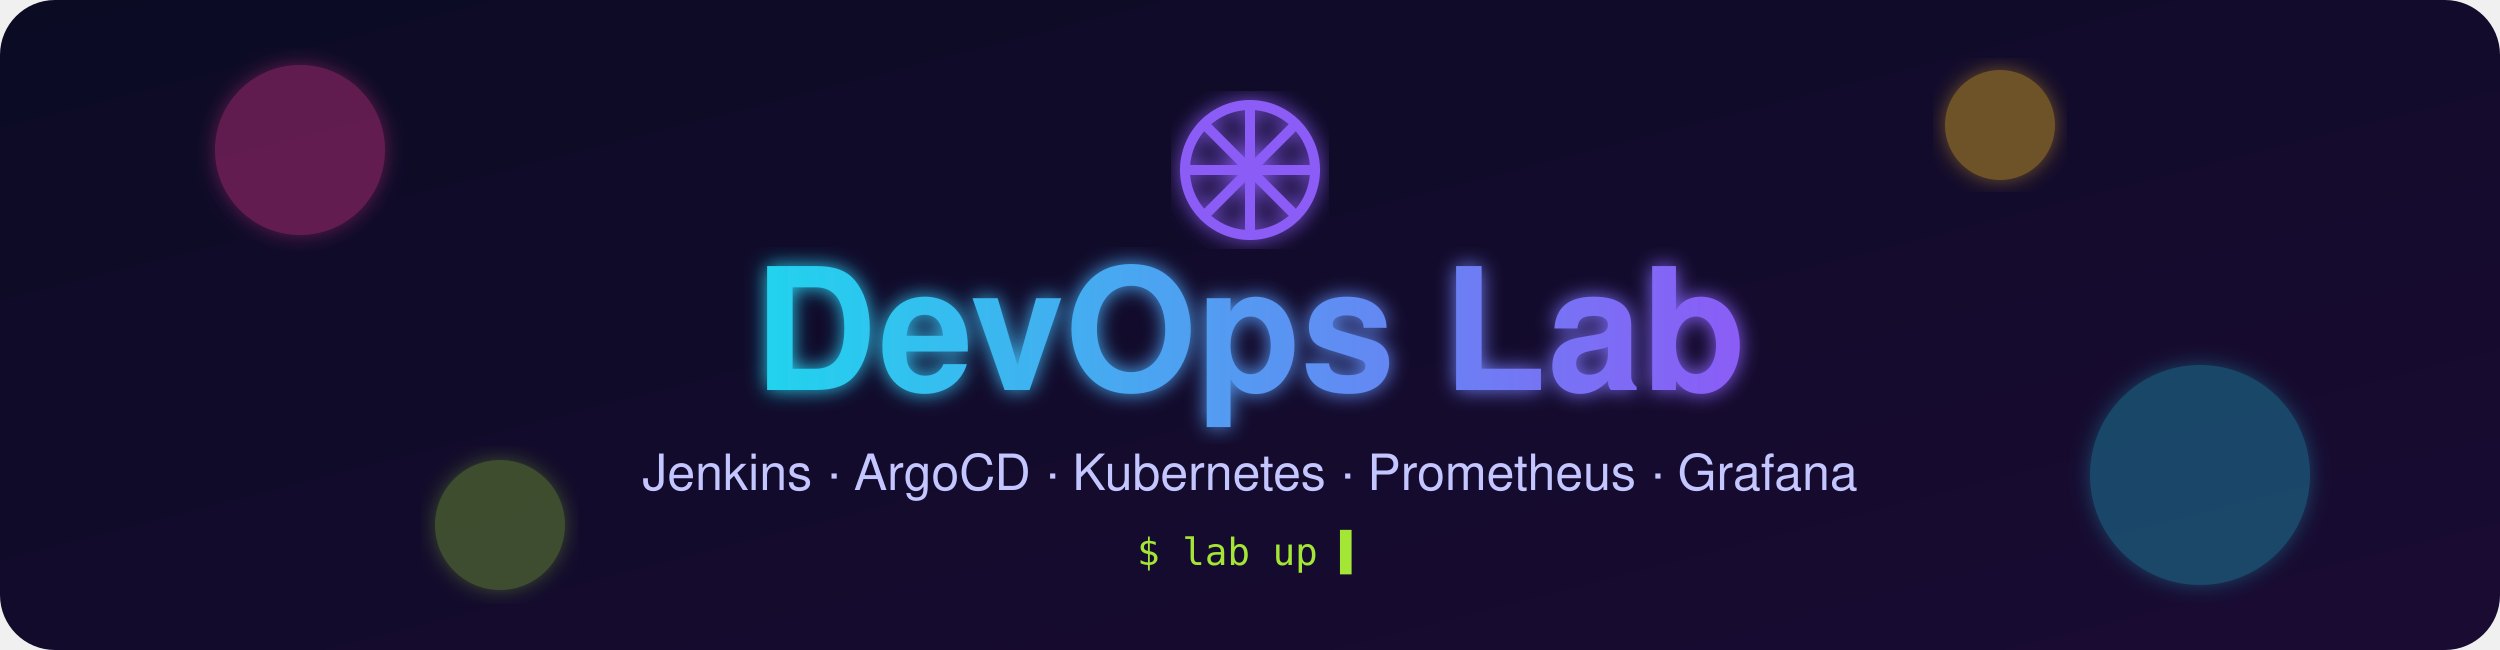
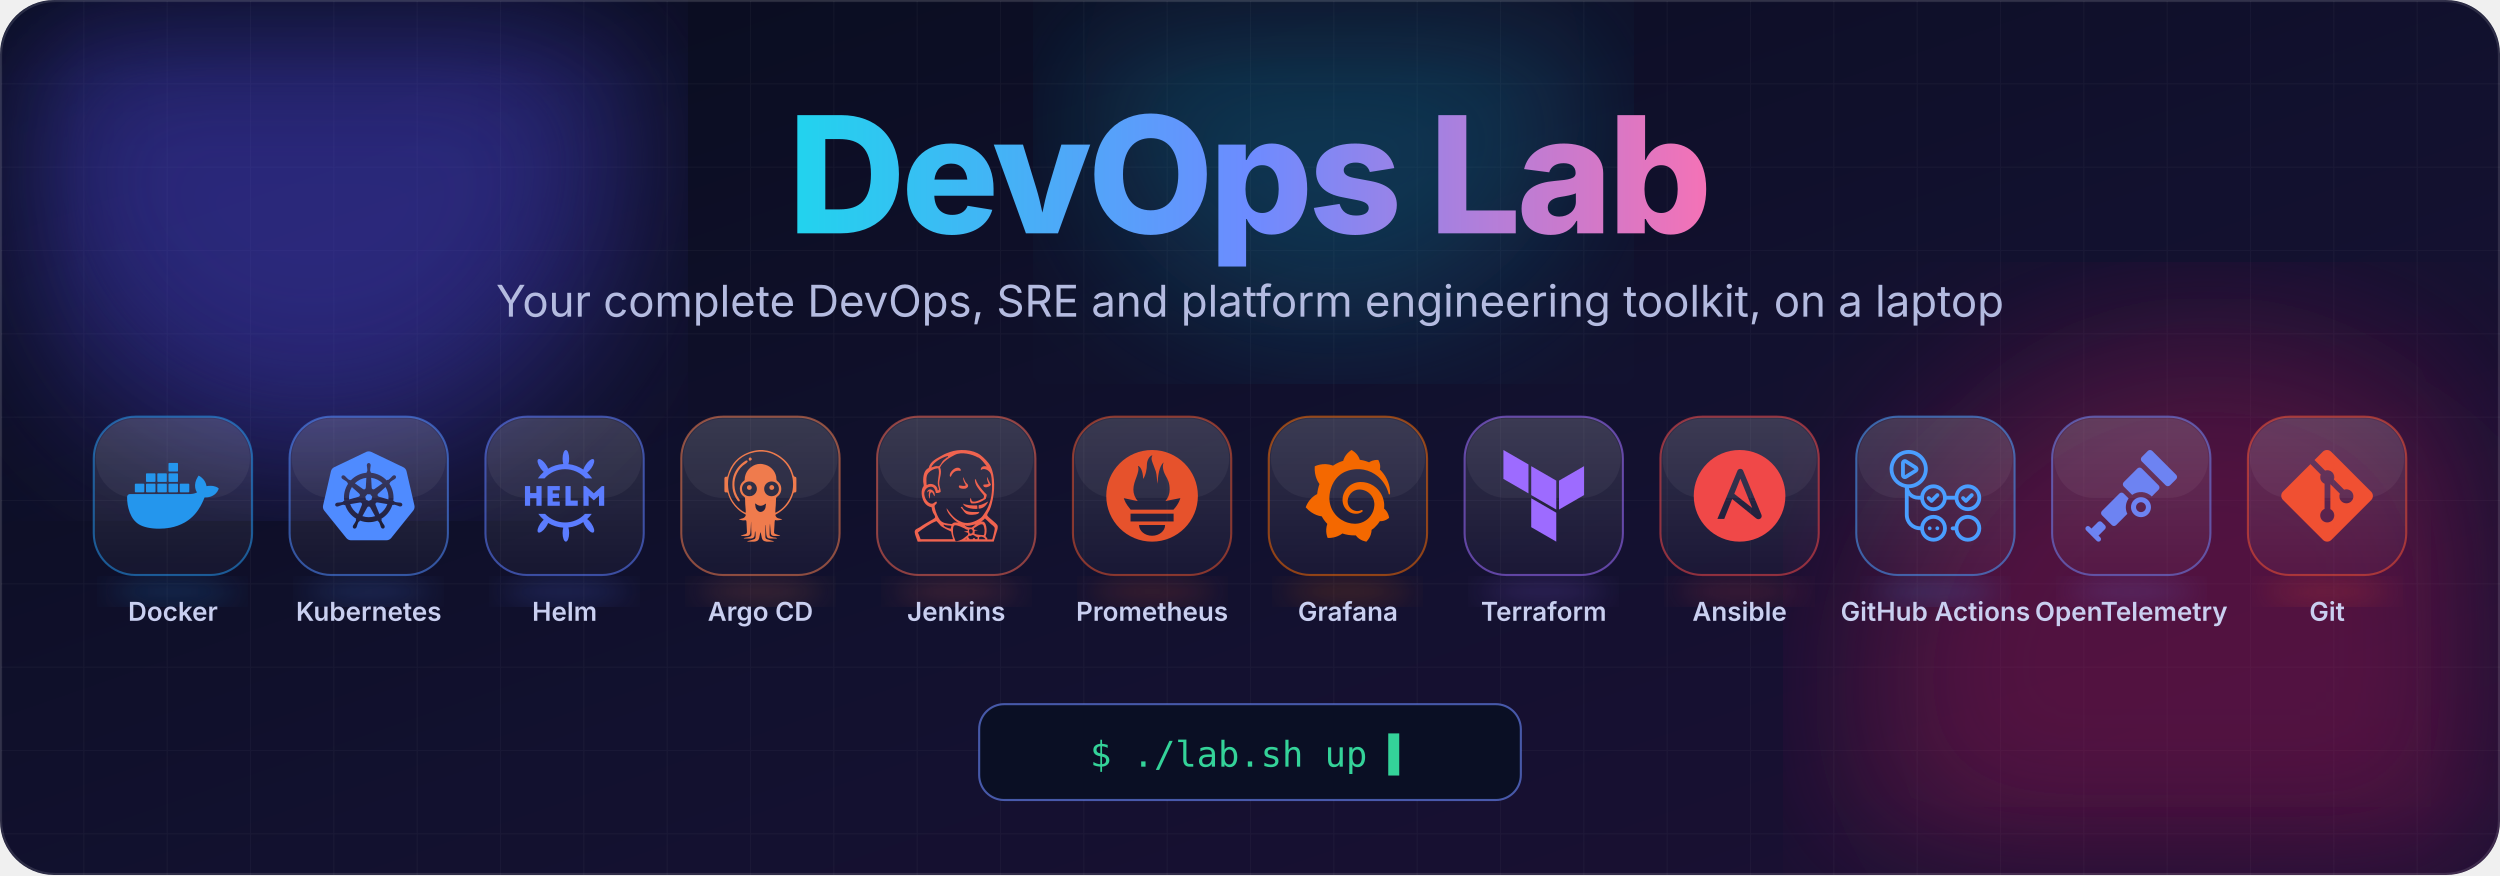
- <svg xmlns="http://www.w3.org/2000/svg" width="1000" height="260" viewBox="0 0 1000 260" role="img" aria-label="DevOps Lab">
+ <svg xmlns="http://www.w3.org/2000/svg" width="1200" height="420" viewBox="0 0 1200 420" role="img" aria-label="DevOps Lab: Docker, Kubernetes, Helm, Argo CD, Jenkins, Prometheus, Grafana, Terraform, Ansible, GitHub Actions, OpenTelemetry, Git">
  <defs>
    <linearGradient id="bg" x1="0" y1="0" x2="1" y2="1">
-       <stop offset="0" stop-color="#0b0b24" />
-       <stop offset="1" stop-color="#1a0b33" />
+       <stop offset="0" stop-color="#080c1d" />
+       <stop offset=".55" stop-color="#12112f" />
+       <stop offset="1" stop-color="#1c0f33" />
    </linearGradient>
-     <linearGradient id="txt" x1="0" y1="0" x2="1" y2="0">
+     <linearGradient id="ttl" x1="0" y1="0" x2="1" y2="0">
      <stop offset="0" stop-color="#22d3ee">
-         <animate attributeName="stop-color" values="#22d3ee;#ff3d9a;#fbbf24;#22d3ee" dur="8s" repeatCount="indefinite" />
+         <animate attributeName="stop-color" values="#22d3ee;#8b5cf6;#f472b6;#22d3ee" dur="9s" repeatCount="indefinite" />
      </stop>
-       <stop offset="1" stop-color="#8b5cf6">
-         <animate attributeName="stop-color" values="#8b5cf6;#fbbf24;#22d3ee;#8b5cf6" dur="8s" repeatCount="indefinite" />
+       <stop offset=".5" stop-color="#6d8bff">
+         <animate attributeName="stop-color" values="#6d8bff;#f472b6;#fbbf24;#6d8bff" dur="9s" repeatCount="indefinite" />
+       </stop>
+       <stop offset="1" stop-color="#f472b6">
+         <animate attributeName="stop-color" values="#f472b6;#22d3ee;#8b5cf6;#f472b6" dur="9s" repeatCount="indefinite" />
      </stop>
    </linearGradient>
-     <filter id="glow">
-       <feGaussianBlur stdDeviation="4" result="b" />
-       <feMerge>
-         <feMergeNode in="b" />
-         <feMergeNode in="SourceGraphic" />
-       </feMerge>
+     <linearGradient id="glass" x1="0" y1="0" x2="0" y2="1">
+       <stop offset="0" stop-color="#fff" stop-opacity=".13" />
+       <stop offset="1" stop-color="#fff" stop-opacity=".03" />
+     </linearGradient>
+     <filter id="blur">
+       <feGaussianBlur stdDeviation="40" />
    </filter>
+     <filter id="soft">
+       <feGaussianBlur stdDeviation="9" />
+     </filter>
+     <pattern id="grid" width="40" height="40" patternUnits="userSpaceOnUse">
+       <path d="M40 0H0V40" fill="none" stroke="#fff" stroke-opacity=".035" />
+     </pattern>
+     <clipPath id="r">
+       <rect width="1200" height="420" rx="26" />
+     </clipPath>
  </defs>
-   <rect width="1000" height="260" rx="22" fill="url(#bg)" />
-   <circle cx="120" cy="60" r="34" fill="#ff3d9a" opacity=".35" filter="url(#glow)">
-     <animate attributeName="cy" values="60;90;60" dur="5s" repeatCount="indefinite" />
-   </circle>
-   <circle cx="880" cy="190" r="44" fill="#22d3ee" opacity=".30" filter="url(#glow)">
-     <animate attributeName="cy" values="190;150;190" dur="6s" repeatCount="indefinite" />
-   </circle>
-   <circle cx="800" cy="50" r="22" fill="#fbbf24" opacity=".40" filter="url(#glow)">
-     <animate attributeName="cx" values="800;840;800" dur="4s" repeatCount="indefinite" />
-   </circle>
-   <circle cx="200" cy="210" r="26" fill="#a3e635" opacity=".30" filter="url(#glow)">
-     <animate attributeName="cx" values="200;240;200" dur="7s" repeatCount="indefinite" />
-   </circle>
-   <g transform="translate(500 68)" filter="url(#glow)">
-     <g stroke="#8b5cf6" stroke-width="4" stroke-linecap="round" fill="none">
-       <circle r="26" />
-       <path d="M0-26V26M-26 0H26M-18-18L18 18M18-18L-18 18" />
-       <animateTransform attributeName="transform" type="rotate" from="0" to="360" dur="12s" repeatCount="indefinite" />
+   <g clip-path="url(#r)">
+     <rect width="1200" height="420" fill="url(#bg)" />
+     <rect width="1200" height="420" fill="url(#grid)" />
+     <circle cx="150" cy="70" r="150" fill="#4f46e5" opacity=".45" filter="url(#blur)">
+       <animate attributeName="cx" values="150;230;150" dur="14s" repeatCount="indefinite" />
+     </circle>
+     <circle cx="1060" cy="330" r="170" fill="#be185d" opacity=".35" filter="url(#blur)">
+       <animate attributeName="cx" values="1060;980;1060" dur="16s" repeatCount="indefinite" />
+     </circle>
+     <circle cx="640" cy="40" r="120" fill="#0891b2" opacity=".30" filter="url(#blur)">
+       <animate attributeName="cy" values="40;90;40" dur="12s" repeatCount="indefinite" />
+     </circle>
+     <text x="600.0" y="112" text-anchor="middle" font-family="Inter,Helvetica Neue,Helvetica,Arial,sans-serif" font-size="78" font-weight="800" letter-spacing="-2" fill="url(#ttl)">DevOps Lab</text>
+     <text x="600.0" y="152" text-anchor="middle" font-family="Inter,Helvetica Neue,Helvetica,Arial,sans-serif" font-size="21" fill="#b4bbe0">Your complete DevOps, SRE and platform engineering toolkit, on a laptop</text>
+     <g>
+       <animateTransform attributeName="transform" type="translate" values="0 0;0 -9;0 0" dur="5s" begin="-0.00s" repeatCount="indefinite" calcMode="spline" keySplines=".45 0 .55 1;.45 0 .55 1" keyTimes="0;.5;1" />
+       <ellipse cx="83.0" cy="284" rx="30.0" ry="6" fill="#2496ED" opacity=".35" filter="url(#soft)" />
+       <rect x="45.0" y="200" width="76" height="76" rx="20" fill="url(#glass)" stroke="#2496ED" stroke-opacity=".55" />
+       <rect x="46.0" y="201" width="74" height="38.0" rx="19" fill="#fff" opacity=".05" />
+       <g transform="translate(61.0 216.0) scale(1.833)" fill="#2496ED">
+         <path d="M13.983 11.078h2.119a.186.186 0 00.186-.185V9.006a.186.186 0 00-.186-.186h-2.119a.185.185 0 00-.185.185v1.888c0 .102.083.185.185.185m-2.954-5.43h2.118a.186.186 0 00.186-.186V3.574a.186.186 0 00-.186-.185h-2.118a.185.185 0 00-.185.185v1.888c0 .102.082.185.185.185m0 2.716h2.118a.187.187 0 00.186-.186V6.29a.186.186 0 00-.186-.185h-2.118a.185.185 0 00-.185.185v1.887c0 .102.082.185.185.186m-2.93 0h2.12a.186.186 0 00.184-.186V6.29a.185.185 0 00-.185-.185H8.1a.185.185 0 00-.185.185v1.887c0 .102.083.185.185.186m-2.964 0h2.119a.186.186 0 00.185-.186V6.29a.185.185 0 00-.185-.185H5.136a.186.186 0 00-.186.185v1.887c0 .102.084.185.186.186m5.893 2.715h2.118a.186.186 0 00.186-.185V9.006a.186.186 0 00-.186-.186h-2.118a.185.185 0 00-.185.185v1.888c0 .102.082.185.185.185m-2.93 0h2.12a.185.185 0 00.184-.185V9.006a.185.185 0 00-.184-.186h-2.12a.185.185 0 00-.184.185v1.888c0 .102.083.185.185.185m-2.964 0h2.119a.185.185 0 00.185-.185V9.006a.185.185 0 00-.184-.186h-2.12a.186.186 0 00-.186.186v1.887c0 .102.084.185.186.185m-2.92 0h2.12a.185.185 0 00.184-.185V9.006a.185.185 0 00-.184-.186h-2.12a.185.185 0 00-.184.185v1.888c0 .102.082.185.185.185M23.763 9.89c-.065-.051-.672-.51-1.954-.51-.338.001-.676.03-1.01.087-.248-1.7-1.653-2.53-1.716-2.566l-.344-.199-.226.327c-.284.438-.49.922-.612 1.43-.23.97-.09 1.882.403 2.661-.595.332-1.55.413-1.744.42H.751a.751.751 0 00-.75.748 11.376 11.376 0 00.692 4.062c.545 1.428 1.355 2.48 2.41 3.124 1.18.723 3.1 1.137 5.275 1.137.983.003 1.963-.086 2.93-.266a12.248 12.248 0 003.823-1.389c.98-.567 1.86-1.288 2.61-2.136 1.252-1.418 1.998-2.997 2.553-4.4h.221c1.372 0 2.215-.549 2.68-1.009.309-.293.55-.65.707-1.046l.098-.288Z" />
+       </g>
+       <text x="83.0" y="298" text-anchor="middle" font-family="Inter,Helvetica Neue,Helvetica,Arial,sans-serif" font-size="12.5" font-weight="600" fill="#c9cff0">Docker</text>
+     </g>
+     <g>
+       <animateTransform attributeName="transform" type="translate" values="0 0;0 -9;0 0" dur="5s" begin="-0.55s" repeatCount="indefinite" calcMode="spline" keySplines=".45 0 .55 1;.45 0 .55 1" keyTimes="0;.5;1" />
+       <ellipse cx="177.0" cy="284" rx="30.0" ry="6" fill="#4F8BFF" opacity=".35" filter="url(#soft)" />
+       <rect x="139.0" y="200" width="76" height="76" rx="20" fill="url(#glass)" stroke="#4F8BFF" stroke-opacity=".55" />
+       <rect x="140.0" y="201" width="74" height="38.0" rx="19" fill="#fff" opacity=".05" />
+       <g transform="translate(155.0 216.0) scale(1.833)" fill="#4F8BFF">
+         <path d="M10.204 14.35l.007.01-.999 2.413a5.171 5.171 0 0 1-2.075-2.597l2.578-.437.004.005a.44.44 0 0 1 .484.606zm-.833-2.129a.44.44 0 0 0 .173-.756l.002-.011L7.585 9.7a5.143 5.143 0 0 0-.73 3.255l2.514-.725.002-.009zm1.145-1.98a.44.44 0 0 0 .699-.337l.01-.005.15-2.62a5.144 5.144 0 0 0-3.01 1.442l2.147 1.523.004-.002zm.76 2.75l.723.349.722-.347.18-.78-.5-.623h-.804l-.5.623.179.779zm1.5-3.095a.44.44 0 0 0 .7.336l.008.003 2.134-1.513a5.188 5.188 0 0 0-2.992-1.442l.148 2.615.002.001zm10.876 5.97l-5.773 7.181a1.6 1.6 0 0 1-1.248.594l-9.261.003a1.6 1.6 0 0 1-1.247-.596l-5.776-7.18a1.583 1.583 0 0 1-.307-1.34L2.1 5.573c.108-.47.425-.864.863-1.073L11.305.513a1.606 1.606 0 0 1 1.385 0l8.345 3.985c.438.209.755.604.863 1.073l2.062 8.955c.108.47-.005.963-.308 1.34zm-3.289-2.057c-.042-.01-.103-.026-.145-.034-.174-.033-.315-.025-.479-.038-.35-.037-.638-.067-.895-.148-.105-.04-.18-.165-.216-.216l-.201-.059a6.45 6.45 0 0 0-.105-2.332 6.465 6.465 0 0 0-.936-2.163c.052-.047.15-.133.177-.159.008-.09.001-.183.094-.282.197-.185.444-.338.743-.522.142-.084.273-.137.415-.242.032-.024.076-.062.11-.089.24-.191.295-.52.123-.736-.172-.216-.506-.236-.745-.045-.034.027-.08.062-.111.088-.134.116-.217.23-.33.35-.246.25-.45.458-.673.609-.097.056-.239.037-.303.033l-.19.135a6.545 6.545 0 0 0-4.146-2.003l-.012-.223c-.065-.062-.143-.115-.163-.25-.022-.268.015-.557.057-.905.023-.163.061-.298.068-.475.001-.04-.001-.099-.001-.142 0-.306-.224-.555-.5-.555-.275 0-.499.249-.499.555l.001.014c0 .041-.002.092 0 .128.006.177.044.312.067.475.042.348.078.637.056.906a.545.545 0 0 1-.162.258l-.012.211a6.424 6.424 0 0 0-4.166 2.003 8.373 8.373 0 0 1-.18-.128c-.09.012-.18.04-.297-.029-.223-.15-.427-.358-.673-.608-.113-.12-.195-.234-.329-.349-.03-.026-.077-.062-.111-.088a.594.594 0 0 0-.348-.132.481.481 0 0 0-.398.176c-.172.216-.117.546.123.737l.007.005.104.083c.142.105.272.159.414.242.299.185.546.338.743.522.076.082.09.226.1.288l.16.143a6.462 6.462 0 0 0-1.02 4.506l-.208.06c-.055.072-.133.184-.215.217-.257.081-.546.11-.895.147-.164.014-.305.006-.48.039-.037.007-.09.02-.133.03l-.004.002-.007.002c-.295.071-.484.342-.423.608.061.267.349.429.645.365l.007-.001.01-.003.129-.029c.17-.046.294-.113.448-.172.33-.118.604-.217.87-.256.112-.009.23.069.288.101l.217-.037a6.5 6.5 0 0 0 2.88 3.596l-.09.218c.033.084.069.199.044.282-.097.252-.263.517-.452.813-.091.136-.185.242-.268.399-.02.037-.045.095-.064.134-.128.275-.034.591.213.71.248.12.556-.007.69-.282v-.002c.02-.039.046-.09.062-.127.07-.162.094-.301.144-.458.132-.332.205-.68.387-.897.05-.06.13-.082.215-.105l.113-.205a6.453 6.453 0 0 0 4.609.012l.106.192c.086.028.18.042.256.155.136.232.229.507.342.84.05.156.074.295.145.457.016.037.043.09.062.129.133.276.442.402.69.282.247-.118.341-.435.213-.71-.02-.039-.045-.096-.065-.134-.083-.156-.177-.261-.268-.398-.19-.296-.346-.541-.443-.793-.04-.13.007-.21.038-.294-.018-.022-.059-.144-.083-.202a6.499 6.499 0 0 0 2.88-3.622c.064.01.176.03.213.038.075-.05.144-.114.28-.104.266.039.54.138.87.256.154.06.277.128.448.173.036.01.088.019.13.028l.009.003.007.001c.297.064.584-.098.645-.365.06-.266-.128-.537-.423-.608zM16.4 9.701l-1.95 1.746v.005a.44.44 0 0 0 .173.757l.003.01 2.526.728a5.199 5.199 0 0 0-.108-1.674A5.208 5.208 0 0 0 16.4 9.7zm-4.013 5.325a.437.437 0 0 0-.404-.232.44.44 0 0 0-.372.233h-.002l-1.268 2.292a5.164 5.164 0 0 0 3.326.003l-1.27-2.296h-.01zm1.888-1.293a.44.44 0 0 0-.27.036.44.44 0 0 0-.214.572l-.003.004 1.01 2.438a5.15 5.15 0 0 0 2.081-2.615l-2.6-.44-.004.005z" />
+       </g>
+       <text x="177.0" y="298" text-anchor="middle" font-family="Inter,Helvetica Neue,Helvetica,Arial,sans-serif" font-size="12.5" font-weight="600" fill="#c9cff0">Kubernetes</text>
+     </g>
+     <g>
+       <animateTransform attributeName="transform" type="translate" values="0 0;0 -9;0 0" dur="5s" begin="-1.10s" repeatCount="indefinite" calcMode="spline" keySplines=".45 0 .55 1;.45 0 .55 1" keyTimes="0;.5;1" />
+       <ellipse cx="271.0" cy="284" rx="30.0" ry="6" fill="#5B7CFF" opacity=".35" filter="url(#soft)" />
+       <rect x="233.0" y="200" width="76" height="76" rx="20" fill="url(#glass)" stroke="#5B7CFF" stroke-opacity=".55" />
+       <rect x="234.0" y="201" width="74" height="38.0" rx="19" fill="#fff" opacity=".05" />
+       <g transform="translate(249.0 216.0) scale(1.833)" fill="#5B7CFF">
+         <path d="M12.337 0c-.475 0-.861 1.016-.861 2.269 0 .527.069 1.011.183 1.396a8.514 8.514 0 0 0-3.961 1.22 5.229 5.229 0 0 0-.595-1.093c-.606-.866-1.34-1.436-1.79-1.43a.381.381 0 0 0-.217.066c-.39.273-.123 1.326.596 2.353.267.381.559.705.84.948a8.683 8.683 0 0 0-1.528 1.716h1.734a7.179 7.179 0 0 1 5.381-2.421 7.18 7.18 0 0 1 5.382 2.42h1.733a8.687 8.687 0 0 0-1.32-1.53c.35-.249.735-.643 1.078-1.133.719-1.027.986-2.08.596-2.353a.382.382 0 0 0-.217-.065c-.45-.007-1.184.563-1.79 1.43a4.897 4.897 0 0 0-.676 1.325 8.52 8.52 0 0 0-3.899-1.42c.12-.39.193-.887.193-1.429 0-1.253-.386-2.269-.862-2.269zM1.624 9.443v5.162h1.358v-1.968h1.64v1.968h1.357V9.443H4.62v1.838H2.98V9.443zm5.912 0v5.162h3.21v-1.108H8.893v-.95h1.64v-1.142h-1.64v-.84h1.853V9.443zm4.698 0v5.162h3.218v-1.362h-1.86v-3.8zm4.706 0v5.162h1.364v-2.643l1.357 1.225 1.35-1.232v2.65h1.365V9.443h-.614l-2.1 1.914-2.109-1.914zm-11.82 7.28a8.688 8.688 0 0 0 1.412 1.548 5.206 5.206 0 0 0-.841.948c-.719 1.027-.985 2.08-.596 2.353.39.273 1.289-.338 2.007-1.364a5.23 5.23 0 0 0 .595-1.092 8.514 8.514 0 0 0 3.961 1.219 5.01 5.01 0 0 0-.183 1.396c0 1.253.386 2.269.861 2.269.476 0 .862-1.016.862-2.269 0-.542-.072-1.04-.193-1.43a8.52 8.52 0 0 0 3.9-1.42c.121.4.352.865.675 1.327.719 1.026 1.617 1.637 2.007 1.364.39-.273.123-1.326-.596-2.353-.343-.49-.727-.885-1.077-1.135a8.69 8.69 0 0 0 1.202-1.36h-1.771a7.174 7.174 0 0 1-5.227 2.252 7.174 7.174 0 0 1-5.226-2.252z" />
+       </g>
+       <text x="271.0" y="298" text-anchor="middle" font-family="Inter,Helvetica Neue,Helvetica,Arial,sans-serif" font-size="12.5" font-weight="600" fill="#c9cff0">Helm</text>
+     </g>
+     <g>
+       <animateTransform attributeName="transform" type="translate" values="0 0;0 -9;0 0" dur="5s" begin="-1.65s" repeatCount="indefinite" calcMode="spline" keySplines=".45 0 .55 1;.45 0 .55 1" keyTimes="0;.5;1" />
+       <ellipse cx="365.0" cy="284" rx="30.0" ry="6" fill="#EF7B4D" opacity=".35" filter="url(#soft)" />
+       <rect x="327.0" y="200" width="76" height="76" rx="20" fill="url(#glass)" stroke="#EF7B4D" stroke-opacity=".55" />
+       <rect x="328.0" y="201" width="74" height="38.0" rx="19" fill="#fff" opacity=".05" />
+       <g transform="translate(343.0 216.0) scale(1.833)" fill="#EF7B4D">
+         <path d="M12.581 0c.436.037.871.1 1.299.186 1.679.383 3.121 1.213 4.382 2.365 1.161 1.06 1.917 2.372 2.335 3.881.089.321.216.56.586.624.205.035.238.245.239.43.003.646.002 1.294.002 1.94l-.002 1.21c-.001.356-.116.479-.466.474-.211-.003-.293.119-.344.291-.146.489-.33.966-.552 1.426-.818 1.682-2.084 2.938-3.688 3.87-.077.045-.155.088-.233.131-.252.137-.258.146-.155.415.114.299.358.529.664.625.269.096.553.134.827.21a.672.672 0 0 1 .236.094c-.066.082-.156.067-.231.082-.36.073-.713.184-1.086.17a1.275 1.275 0 0 1-.438-.064c-.114-.045-.152-.006-.176.109a5.354 5.354 0 0 0-.084.92c-.015.617-.071 1.23-.112 1.844-.042.598-.018.651.558.842.281.094.563.187.842.286.069.024.15.038.192.117-.04.057-.098.035-.146.035-.493.003-.985.005-1.478.001-.524-.005-.806-.282-.845-.803-.055-.762-.12-1.524-.182-2.286a.947.947 0 0 0-.026-.12c-.079.455-.065.879-.084 1.298-.023.528-.008 1.057-.007 1.584 0 .27.086.388.335.483.359.135.711.295 1.114.262.141-.012.276.062.402.129.032.017.073.033.069.073-.004.043-.049.047-.084.045-.657-.019-1.317.065-1.972-.028-.323-.046-.533-.236-.631-.552-.094-.303-.114-.617-.137-.93-.046-.626-.078-1.253-.116-1.88a.222.222 0 0 0-.061-.171.282.282 0 0 0-.031.193c-.002.956-.002 1.911-.001 2.866 0 .388.123.575.494.708.481.172.976.298 1.47.423.11.028.225.047.242.192h-1.852c-.051-.01-.103-.022-.155-.03-.701-.1-1.001-.372-1.143-1.042l-.067-.331-.226-1.103c-.069.12-.118.25-.144.386-.083.399-.151.802-.243 1.2-.113.493-.444.763-.932.857l-.33.063H8.558c.057-.171.216-.185.355-.221.476-.127.96-.223 1.417-.409a.603.603 0 0 0 .397-.521c.058-.435.002-.865-.013-1.296a1.528 1.528 0 0 0-.078-.315.405.405 0 0 0-.071.207c-.026.296-.049.591-.075.886-.038.432-.273.716-.679.81a1.702 1.702 0 0 1-.37.045c-.557.003-1.115-.001-1.673-.005-.048 0-.109.019-.148-.065.178-.103.377-.168.582-.187a5.67 5.67 0 0 0 .939-.193c.42-.114.522-.249.512-.687-.023-.931-.091-1.86-.069-2.791.004-.184.001-.368.001-.551a2.387 2.387 0 0 0-.05.385 40.299 40.299 0 0 1-.186 2.623c-.052.513-.296.748-.804.805-.446.051-.889.002-1.332-.02-.108-.006-.234.012-.339-.064.043-.066.106-.07.16-.087.362-.115.725-.224 1.086-.344.246-.081.35-.235.355-.492a2.241 2.241 0 0 0-.003-.232 45.315 45.315 0 0 1-.105-2.149 5.487 5.487 0 0 0-.035-.478c-.024-.188-.131-.287-.295-.258-.505.092-.99-.006-1.473-.139-.059-.016-.134-.007-.178-.088a.986.986 0 0 1 .285-.09c.255-.052.507-.121.753-.208.312-.112.564-.347.695-.651.089-.203.056-.317-.112-.398-1.418-.683-2.512-1.73-3.391-3.017a8.152 8.152 0 0 1-1.123-2.447c-.067-.246-.156-.3-.383-.26-.306.053-.401.006-.535-.273v-3.49c.144-.303.205-.341.534-.329.235.01.247-.004.309-.242.396-1.508 1.082-2.861 2.171-3.988C6.9 1.42 8.523.631 10.34.203c.456-.108.922-.15 1.387-.203h.854Zm7.974 8.948a7.34 7.34 0 0 0-.048-.938 8.353 8.353 0 0 0-.099-.65c-.598-2.964-2.344-5.02-5.051-6.268-1.553-.715-3.21-.835-4.878-.511-3.248.633-5.396 2.583-6.539 5.652-.436 1.173-.495 2.406-.37 3.65.087.935.339 1.846.745 2.694.585 1.213 1.444 2.207 2.477 3.058.343.286.719.528 1.121.719.235.111.247.105.245-.146.006-.16.003-.32-.009-.48-.125-1.02-.142-2.045-.169-3.069a.392.392 0 0 0-.184-.353c-.385-.268-.713-.592-.921-1.019-.474-.97-.372-2.361.813-3.215.136-.097.217-.19.198-.373a1.724 1.724 0 0 1 .031-.442c.177-1.187.748-2.138 1.722-2.84.68-.492 1.442-.772 2.286-.782.483-.007.953.11 1.414.244 1.609.467 2.846 2.07 2.845 3.697a.64.64 0 0 0 .268.565c.463.371.821.83.943 1.426.22 1.077-.083 1.982-.979 2.634-.266.194-.347.406-.333.698.002.047 0 .095-.002.142l-.062 1.439c-.025.586-.138 1.165-.117 1.754.008.223.006.226.201.128a7.46 7.46 0 0 0 2.393-1.903c1.32-1.577 2.074-3.372 2.059-5.511ZM9.117 12.102c1.489.021 2.443-1.578 1.716-2.879a1.937 1.937 0 0 0-1.699-.991c-1.094-.004-1.954.822-1.958 1.881-.005 1.148.813 1.985 1.941 1.989Zm5.794 0c1.101.002 1.935-.823 1.935-1.917 0-1.091-.846-1.949-1.92-1.947-1.064.003-1.94.866-1.943 1.915-.003 1.105.831 1.948 1.928 1.949Zm-1.472 1.937c-.208.128-.407.277-.63.384-.536.257-1.063.257-1.579-.048-.158-.094-.308-.201-.464-.298-.047-.028-.092-.103-.15-.062-.044.03-.01.1-.001.151.037.179.064.362.082.544.027.565.293.992.742 1.31a.984.984 0 0 0 .791.186c.565-.119 1.025-.614 1.124-1.218.043-.266.005-.544.109-.803a.133.133 0 0 0-.024-.146Zm-8.78-4.92c-.012-1.102.143-2.055.54-2.961.633-1.443 1.642-2.553 2.98-3.374a.378.378 0 0 1 .459.067c.06.06.036.118.01.178a1.09 1.09 0 0 1-.48.51c-1.079.639-1.829 1.571-2.357 2.688a6.325 6.325 0 0 0-.618 2.986c.055 1.309.439 2.516 1.213 3.588.088.104.148.23.173.365.01.08.059.168-.031.228a.312.312 0 0 1-.288.041.502.502 0 0 1-.234-.185c-.72-.979-1.193-2.056-1.331-3.273-.036-.326-.004-.653-.036-.858ZM8.94 2.34a.373.373 0 0 1 .378-.382c.211.001.409.226.416.473.004.138-.309.39-.476.386-.189-.005-.318-.2-.318-.477Zm-.465 7.48a.609.609 0 0 1 .586-.631c.38-.003.671.271.675.633.004.356-.27.622-.639.621-.38-.002-.621-.241-.622-.623Zm6.496.623c-.381-.002-.625-.255-.621-.646a.635.635 0 0 1 .596-.613.656.656 0 0 1 .669.643c.001.354-.275.618-.644.616Z" />
+       </g>
+       <text x="365.0" y="298" text-anchor="middle" font-family="Inter,Helvetica Neue,Helvetica,Arial,sans-serif" font-size="12.5" font-weight="600" fill="#c9cff0">Argo CD</text>
+     </g>
+     <g>
+       <animateTransform attributeName="transform" type="translate" values="0 0;0 -9;0 0" dur="5s" begin="-2.20s" repeatCount="indefinite" calcMode="spline" keySplines=".45 0 .55 1;.45 0 .55 1" keyTimes="0;.5;1" />
+       <ellipse cx="459.0" cy="284" rx="30.0" ry="6" fill="#F0634F" opacity=".35" filter="url(#soft)" />
+       <rect x="421.0" y="200" width="76" height="76" rx="20" fill="url(#glass)" stroke="#F0634F" stroke-opacity=".55" />
+       <rect x="422.0" y="201" width="74" height="38.0" rx="19" fill="#fff" opacity=".05" />
+       <g transform="translate(437.0 216.0) scale(1.833)" fill="#F0634F">
+         <path d="M2.872 24h-.975a3.866 3.866 0 01-.07-.197c-.215-.666-.594-1.49-.692-2.154-.146-.984.78-1.039 1.374-1.465.915-.66 1.635-1.025 2.627-1.62.295-.179 1.182-.624 1.281-.829.201-.408-.345-.982-.49-1.3-.225-.507-.345-.937-.376-1.435-.824-.13-1.455-.627-1.844-1.185-.63-.925-1.066-2.635-.525-3.936.045-.103.254-.305.285-.463.06-.308-.105-.72-.12-1.048-.06-1.692.284-3.15 1.425-3.66.463-1.84 2.113-2.453 3.673-3.367.58-.342 1.224-.562 1.89-.807 2.372-.877 6.027-.712 7.994.783.836.633 2.176 1.97 2.656 2.939 1.262 2.555 1.17 6.825.287 9.934-.12.421-.29 1.032-.533 1.533-.168.35-.689 1.05-.625 1.36.064.314 1.19 1.17 1.432 1.395.434.422 1.26.975 1.324 1.5.07.557-.248 1.336-.41 1.875-.217.721-.436 1.441-.654 2.131H2.87zm11.104-3.54c-.545-.3-1.361-.622-2.065-.757-.87-.164-.78 1.188-.75 1.994.03.643.36 1.316.51 1.744.076.197.09.41.256.449.3.068 1.29-.326 1.575-.479.6-.328 1.064-.844 1.574-1.189.016-.17.016-.34.03-.508a2.648 2.648 0 00-1.095-.277c.314-.15.75-.15 1.035-.332l.016-.193c-.496-.03-.69-.254-1.021-.436zm7.454 2.935a17.78 17.78 0 00.465-1.752c.06-.287.215-.918.178-1.176-.059-.459-.684-.799-1.004-1.086-.584-.525-.95-.975-1.56-1.469-.249.375-.78.615-.983.914 1.447-.689 1.71 2.625 1.141 3.69.09.329.391.45.514.735l-.086.166h1.29c.013 0 .03 0 .044.014zm-6.634-.012c-.05-.074-.1-.135-.15-.209l-.301.195h.45zm2.77 0c.008-.209.018-.404.03-.598-.53.029-.825-.48-1.196-.527-.324-.045-.6.361-1.02.195-.095.105-.183.227-.284.316.154.18.295.375.424.584h.815c.014-.164.135-.285.3-.285.165 0 .284.121.284.27h.66zm2.116 0c-.314-.479-.947-.898-1.68-.555l-.03.541h1.71zm-8.51 0l-.104-.344c-.225-.72-.36-1.26-.405-1.68-.914-.436-1.875-.87-2.654-1.426-.15-.105-1.109-1.35-1.23-1.305-1.739.676-3.359 1.86-4.814 2.984.256.557.48 1.141.69 1.74h8.505zm8.265-2.113c-.029-.512-.164-1.56-.48-1.74-.66-.39-1.846.78-2.34.943.045.15.135.271.15.48.285-.074.645-.029.898.092-.299.03-.629.03-.824.164-.074.195.016.48-.029.764.69.197 1.5.303 2.385.332.164-.227.225-.645.211-1.082zm-4.08-.36c-.044.375.046.51.12.943 1.26.391 1.034-1.74-.135-.959zM8.76 19.5c-.45.457 1.27 1.082 1.814 1.115 0-.29.165-.564.135-.77-.65-.118-1.502-.042-1.945-.347zm5.565.215c0 .043-.061.03-.068.064.58.451 1.014.545 1.802.51.354-.262.67-.563 1.043-.807-.855.074-1.931.607-2.774.23zm3.42-17.726c-1.606-.906-4.35-1.591-6.076-.731-1.38.692-3.27 1.84-3.899 3.292.6 1.402-.166 2.686-.226 4.109-.018.757.36 1.42.391 2.242-.2.338-.825.38-1.26.356-.146-.729-.4-1.549-1.155-1.63-1.064-.116-1.845.764-1.89 1.683-.06 1.08.833 2.864 2.085 2.745.488-.046.608-.54 1.139-.54.285.57-.445.75-.523 1.154-.016.105.06.511.104.705.233.944.744 2.16 1.245 2.88.635.9 1.884 1.051 3.229 1.141.24-.525 1.125-.48 1.706-.346-.691-.27-1.336-.945-1.875-1.529-.615-.676-1.23-1.41-1.261-2.28 1.155 1.604 2.1 3 4.2 3.704 1.59.525 3.45-.254 4.664-1.109.51-.359.811-.93 1.17-1.439 1.35-1.936 1.98-4.71 1.846-7.394-.06-1.111-.06-2.221-.436-2.955-.389-.781-1.695-1.471-2.475-.781-.15-.764.63-1.23 1.545-.96-.66-.854-1.336-1.858-2.266-2.384zM13.58 14.896c.615 1.544 2.724 1.363 4.505 1.323-.084.194-.256.435-.465.515-.57.232-2.145.408-2.937-.012-.506-.27-.824-.873-1.102-1.227-.137-.172-.795-.608-.012-.609zm.164-.87c.893.464 2.52.517 3.731.48.066.267.066.593.068.913-1.55.08-3.386-.304-3.794-1.395h-.005zm6.675-.586c-.473.9-1.145 1.897-2.539 1.928-.023-.284-.045-.735 0-.904 1.064-.103 1.727-.646 2.543-1.017zm-.649-.667c-1.02.66-2.154 1.375-3.824 1.21-.351-.31-.485-1-.14-1.458.181.313.06.885.57.97.944.165 2.038-.579 2.73-.84.42-.713-.046-.976-.42-1.433-.782-.93-1.83-2.1-1.802-3.51.314-.224.346.346.391.45.404.96 1.424 2.175 2.174 3 .18.21.48.39.51.524.092.39-.254.854-.209 1.11zm-13.439-.675c-.314-.184-.393-.99-.768-1.01-.535-.03-.438 1.05-.436 1.68-.37-.33-.435-1.365-.164-1.89-.308-.15-.445.164-.618.284.22-1.59 2.34-.734 1.99.96zM4.713 5.995c-.685.756-.54 2.174-.459 3.188 1.244-.785 2.898.06 2.883 1.394.595-.016.223-.744.115-1.215-.353-1.528.592-3.187.041-4.59-1.064.084-1.939.52-2.578 1.215zm9.12 1.113c.307.562.404 1.148.84 1.57.195.19.574.424.387.95-.045.121-.365.391-.551.45-.674.195-2.254.03-1.721-.81.563.015 1.314.36 1.732-.045-.314-.524-.885-1.53-.674-2.13zm6.198-.013h.068c.33.668.6 1.375 1.004 1.965-.27.628-2.053 1.19-2.023.057.39-.17 1.05-.035 1.395-.25-.193-.556-.48-1.006-.434-1.771zm-6.927-1.617c-1.422-.33-2.131.592-2.56 1.553-.384-.094-.231-.615-.135-.883.255-.701 1.28-1.633 2.119-1.506.359.057.848.386.576.834zM9.642 1.593c-1.56.44-3.56 1.574-4.2 2.974.495-.07.84-.321 1.33-.351.186-.016.428.074.641.015.424-.104.78-1.065 1.102-1.41.31-.345.685-.496.94-.81.167-.09.409-.074.42-.33-.073-.075-.15-.135-.232-.105v.017z" />
+       </g>
+       <text x="459.0" y="298" text-anchor="middle" font-family="Inter,Helvetica Neue,Helvetica,Arial,sans-serif" font-size="12.5" font-weight="600" fill="#c9cff0">Jenkins</text>
+     </g>
+     <g>
+       <animateTransform attributeName="transform" type="translate" values="0 0;0 -9;0 0" dur="5s" begin="-2.75s" repeatCount="indefinite" calcMode="spline" keySplines=".45 0 .55 1;.45 0 .55 1" keyTimes="0;.5;1" />
+       <ellipse cx="553.0" cy="284" rx="30.0" ry="6" fill="#E6522C" opacity=".35" filter="url(#soft)" />
+       <rect x="515.0" y="200" width="76" height="76" rx="20" fill="url(#glass)" stroke="#E6522C" stroke-opacity=".55" />
+       <rect x="516.0" y="201" width="74" height="38.0" rx="19" fill="#fff" opacity=".05" />
+       <g transform="translate(531.0 216.0) scale(1.833)" fill="#E6522C">
+         <path d="M12 0C5.373 0 0 5.372 0 12c0 6.627 5.373 12 12 12s12-5.373 12-12c0-6.628-5.373-12-12-12zm0 22.46c-1.885 0-3.414-1.26-3.414-2.814h6.828c0 1.553-1.528 2.813-3.414 2.813zm5.64-3.745H6.36v-2.046h11.28v2.046zm-.04-3.098H6.391c-.037-.043-.075-.086-.111-.13-1.155-1.401-1.427-2.133-1.69-2.879-.005-.025 1.4.287 2.395.511 0 0 .513.119 1.262.255-.72-.843-1.147-1.915-1.147-3.01 0-2.406 1.845-4.508 1.18-6.207.648.053 1.34 1.367 1.387 3.422.689-.951.977-2.69.977-3.755 0-1.103.727-2.385 1.454-2.429-.648 1.069.168 1.984.894 4.256.272.854.237 2.29.447 3.201.07-1.892.395-4.652 1.595-5.605-.529 1.2.079 2.702.494 3.424.671 1.164 1.078 2.047 1.078 3.716a4.642 4.642 0 01-1.11 2.996c.792-.149 1.34-.283 1.34-.283l2.573-.502s-.374 1.538-1.81 3.019z" />
+       </g>
+       <text x="553.0" y="298" text-anchor="middle" font-family="Inter,Helvetica Neue,Helvetica,Arial,sans-serif" font-size="12.5" font-weight="600" fill="#c9cff0">Prometheus</text>
+     </g>
+     <g>
+       <animateTransform attributeName="transform" type="translate" values="0 0;0 -9;0 0" dur="5s" begin="-3.30s" repeatCount="indefinite" calcMode="spline" keySplines=".45 0 .55 1;.45 0 .55 1" keyTimes="0;.5;1" />
+       <ellipse cx="647.0" cy="284" rx="30.0" ry="6" fill="#F46800" opacity=".35" filter="url(#soft)" />
+       <rect x="609.0" y="200" width="76" height="76" rx="20" fill="url(#glass)" stroke="#F46800" stroke-opacity=".55" />
+       <rect x="610.0" y="201" width="74" height="38.0" rx="19" fill="#fff" opacity=".05" />
+       <g transform="translate(625.0 216.0) scale(1.833)" fill="#F46800">
+         <path d="M23.02 10.59a8.578 8.578 0 0 0-.862-3.034 8.911 8.911 0 0 0-1.789-2.445c.337-1.342-.413-2.505-.413-2.505-1.292-.08-2.113.4-2.416.62-.052-.02-.102-.044-.154-.064-.22-.089-.446-.172-.677-.247-.231-.073-.47-.14-.711-.197a9.867 9.867 0 0 0-.875-.161C14.557.753 12.94 0 12.94 0c-1.804 1.145-2.147 2.744-2.147 2.744l-.018.093c-.098.029-.2.057-.298.088-.138.042-.275.094-.413.143-.138.055-.275.107-.41.166a8.869 8.869 0 0 0-1.557.87l-.063-.029c-2.497-.955-4.716.195-4.716.195-.203 2.658.996 4.33 1.235 4.636a11.608 11.608 0 0 0-.607 2.635C1.636 12.677.953 15.014.953 15.014c1.926 2.214 4.171 2.351 4.171 2.351.003-.002.006-.002.006-.005.285.509.615.994.986 1.446.156.19.32.371.488.548-.704 2.009.099 3.68.099 3.68 2.144.08 3.553-.937 3.849-1.173a9.784 9.784 0 0 0 3.164.501h.08l.055-.003.107-.002.103-.005.003.002c1.01 1.44 2.788 1.646 2.788 1.646 1.264-1.332 1.337-2.653 1.337-2.94v-.058c0-.02-.003-.039-.003-.06.265-.187.52-.387.758-.6a7.875 7.875 0 0 0 1.415-1.7c1.43.083 2.437-.885 2.437-.885-.236-1.49-1.085-2.216-1.264-2.354l-.018-.013-.016-.013a.217.217 0 0 1-.031-.02c.008-.092.016-.18.02-.27.011-.162.016-.323.016-.48v-.253l-.005-.098-.008-.135a1.891 1.891 0 0 0-.01-.13c-.003-.042-.008-.083-.013-.125l-.016-.124-.018-.122a6.215 6.215 0 0 0-2.032-3.73 6.015 6.015 0 0 0-3.222-1.46 6.292 6.292 0 0 0-.85-.048l-.107.002h-.063l-.044.003-.104.008a4.777 4.777 0 0 0-3.335 1.695c-.332.4-.592.84-.768 1.297a4.594 4.594 0 0 0-.312 1.817l.003.091c.005.055.007.11.013.164a3.615 3.615 0 0 0 .698 1.82 3.53 3.53 0 0 0 1.827 1.282c.33.098.66.14.971.137.039 0 .078 0 .114-.002l.063-.003c.02 0 .041-.003.062-.003.034-.002.065-.007.099-.01.007 0 .018-.003.028-.003l.031-.005.06-.008a1.18 1.18 0 0 0 .112-.02c.036-.008.072-.013.109-.024a2.634 2.634 0 0 0 .914-.415c.028-.02.056-.041.085-.065a.248.248 0 0 0 .039-.35.244.244 0 0 0-.309-.06l-.078.042c-.09.044-.184.083-.283.116a2.476 2.476 0 0 1-.475.096c-.028.003-.054.006-.083.006l-.083.002c-.026 0-.054 0-.08-.002l-.102-.006h-.012l-.024.006c-.016-.003-.031-.003-.044-.006-.031-.002-.06-.007-.091-.01a2.59 2.59 0 0 1-.724-.213 2.557 2.557 0 0 1-.667-.438 2.52 2.52 0 0 1-.805-1.475 2.306 2.306 0 0 1-.029-.444l.006-.122v-.023l.002-.031c.003-.021.003-.04.005-.06a3.163 3.163 0 0 1 1.352-2.29 3.12 3.12 0 0 1 .937-.43 2.946 2.946 0 0 1 .776-.101h.06l.07.002.045.003h.026l.07.005a4.041 4.041 0 0 1 1.635.49 3.94 3.94 0 0 1 1.602 1.662 3.77 3.77 0 0 1 .397 1.414l.005.076.003.075c.002.026.002.05.002.075 0 .024.003.052 0 .07v.065l-.002.073-.008.174a6.195 6.195 0 0 1-.08.639 5.1 5.1 0 0 1-.267.927 5.31 5.31 0 0 1-.624 1.13 5.052 5.052 0 0 1-3.237 2.014 4.82 4.82 0 0 1-.649.066l-.039.003h-.287a6.607 6.607 0 0 1-1.716-.265 6.776 6.776 0 0 1-3.4-2.274 6.75 6.75 0 0 1-.746-1.15 6.616 6.616 0 0 1-.714-2.596l-.005-.083-.002-.02v-.056l-.003-.073v-.096l-.003-.104v-.07l.003-.163c.008-.22.026-.45.054-.678a8.707 8.707 0 0 1 .28-1.355c.128-.444.286-.872.473-1.277a7.04 7.04 0 0 1 1.456-2.1 5.925 5.925 0 0 1 .953-.763c.169-.111.343-.213.524-.306.089-.05.182-.091.273-.135.047-.02.093-.042.138-.062a7.177 7.177 0 0 1 .714-.267l.145-.045c.049-.015.098-.026.148-.041.098-.029.197-.052.296-.076.049-.013.1-.02.15-.033l.15-.032.151-.028.076-.013.075-.01.153-.024c.057-.01.114-.013.171-.023l.169-.021c.036-.003.073-.008.106-.01l.073-.008.036-.003.042-.002c.057-.003.114-.008.171-.01l.086-.006h.023l.037-.003.145-.007a7.999 7.999 0 0 1 1.708.125 7.917 7.917 0 0 1 2.048.68 8.253 8.253 0 0 1 1.672 1.09l.09.077.089.078c.06.052.114.107.171.159.057.052.112.106.166.16.052.055.107.107.159.164a8.671 8.671 0 0 1 1.41 1.978c.012.026.028.052.04.078l.04.078.075.156c.023.051.05.1.07.153l.065.15a8.848 8.848 0 0 1 .45 1.34.19.19 0 0 0 .201.142.186.186 0 0 0 .172-.184c.01-.246.002-.532-.024-.856z" />
+       </g>
+       <text x="647.0" y="298" text-anchor="middle" font-family="Inter,Helvetica Neue,Helvetica,Arial,sans-serif" font-size="12.5" font-weight="600" fill="#c9cff0">Grafana</text>
+     </g>
+     <g>
+       <animateTransform attributeName="transform" type="translate" values="0 0;0 -9;0 0" dur="5s" begin="-3.85s" repeatCount="indefinite" calcMode="spline" keySplines=".45 0 .55 1;.45 0 .55 1" keyTimes="0;.5;1" />
+       <ellipse cx="741.0" cy="284" rx="30.0" ry="6" fill="#9D6BFF" opacity=".35" filter="url(#soft)" />
+       <rect x="703.0" y="200" width="76" height="76" rx="20" fill="url(#glass)" stroke="#9D6BFF" stroke-opacity=".55" />
+       <rect x="704.0" y="201" width="74" height="38.0" rx="19" fill="#fff" opacity=".05" />
+       <g transform="translate(719.0 216.0) scale(1.833)" fill="#9D6BFF">
+         <path d="M1.44 0v7.575l6.561 3.79V3.787zm21.12 4.227l-6.561 3.791v7.574l6.56-3.787zM8.72 4.23v7.575l6.561 3.787V8.018zm0 8.405v7.575L15.28 24v-7.578z" />
+       </g>
+       <text x="741.0" y="298" text-anchor="middle" font-family="Inter,Helvetica Neue,Helvetica,Arial,sans-serif" font-size="12.5" font-weight="600" fill="#c9cff0">Terraform</text>
+     </g>
+     <g>
+       <animateTransform attributeName="transform" type="translate" values="0 0;0 -9;0 0" dur="5s" begin="-4.40s" repeatCount="indefinite" calcMode="spline" keySplines=".45 0 .55 1;.45 0 .55 1" keyTimes="0;.5;1" />
+       <ellipse cx="835.0" cy="284" rx="30.0" ry="6" fill="#F04848" opacity=".35" filter="url(#soft)" />
+       <rect x="797.0" y="200" width="76" height="76" rx="20" fill="url(#glass)" stroke="#F04848" stroke-opacity=".55" />
+       <rect x="798.0" y="201" width="74" height="38.0" rx="19" fill="#fff" opacity=".05" />
+       <g transform="translate(813.0 216.0) scale(1.833)" fill="#F04848">
+         <path d="M10.617 11.473l4.686 3.695-3.102-7.662zM12 0C5.371 0 0 5.371 0 12s5.371 12 12 12 12-5.371 12-12S18.629 0 12 0zm5.797 17.305c-.011.471-.403.842-.875.83-.236 0-.416-.09-.664-.293l-6.19-5-2.079 5.203H6.191L11.438 5.44c.124-.314.427-.52.764-.506.326-.014.63.189.742.506l4.774 11.494c.045.111.08.234.08.348-.001.009-.001.009-.001.023z" />
+       </g>
+       <text x="835.0" y="298" text-anchor="middle" font-family="Inter,Helvetica Neue,Helvetica,Arial,sans-serif" font-size="12.5" font-weight="600" fill="#c9cff0">Ansible</text>
+     </g>
+     <g>
+       <animateTransform attributeName="transform" type="translate" values="0 0;0 -9;0 0" dur="5s" begin="-4.95s" repeatCount="indefinite" calcMode="spline" keySplines=".45 0 .55 1;.45 0 .55 1" keyTimes="0;.5;1" />
+       <ellipse cx="929.0" cy="284" rx="30.0" ry="6" fill="#4A9EFF" opacity=".35" filter="url(#soft)" />
+       <rect x="891.0" y="200" width="76" height="76" rx="20" fill="url(#glass)" stroke="#4A9EFF" stroke-opacity=".55" />
+       <rect x="892.0" y="201" width="74" height="38.0" rx="19" fill="#fff" opacity=".05" />
+       <g transform="translate(907.0 216.0) scale(1.833)" fill="#4A9EFF">
+         <path d="M10.984 13.836a.5.5 0 0 1-.353-.146l-.745-.743a.5.5 0 1 1 .706-.708l.392.391 1.181-1.18a.5.5 0 0 1 .708.707l-1.535 1.533a.504.504 0 0 1-.354.146zm9.353-.147l1.534-1.532a.5.5 0 0 0-.707-.707l-1.181 1.18-.392-.391a.5.5 0 1 0-.706.708l.746.743a.497.497 0 0 0 .706-.001zM4.527 7.452l2.557-1.585A1 1 0 0 0 7.09 4.17L4.533 2.56A1 1 0 0 0 3 3.406v3.196a1.001 1.001 0 0 0 1.527.85zm2.03-2.436L4 6.602V3.406l2.557 1.61zM24 12.5c0 1.93-1.57 3.5-3.5 3.5a3.503 3.503 0 0 1-3.46-3h-2.08a3.503 3.503 0 0 1-3.46 3 3.502 3.502 0 0 1-3.46-3h-.558c-.972 0-1.85-.399-2.482-1.042V17c0 1.654 1.346 3 3 3h.04c.244-1.693 1.7-3 3.46-3 1.93 0 3.5 1.57 3.5 3.5S13.43 24 11.5 24a3.502 3.502 0 0 1-3.46-3H8c-2.206 0-4-1.794-4-4V9.899A5.008 5.008 0 0 1 0 5c0-2.757 2.243-5 5-5s5 2.243 5 5a5.005 5.005 0 0 1-4.952 4.998A2.482 2.482 0 0 0 7.482 12h.558c.244-1.693 1.7-3 3.46-3a3.502 3.502 0 0 1 3.46 3h2.08a3.503 3.503 0 0 1 3.46-3c1.93 0 3.5 1.57 3.5 3.5zm-15 8c0 1.378 1.122 2.5 2.5 2.5s2.5-1.122 2.5-2.5-1.122-2.5-2.5-2.5S9 19.122 9 20.5zM5 9c2.206 0 4-1.794 4-4S7.206 1 5 1 1 2.794 1 5s1.794 4 4 4zm9 3.5c0-1.378-1.122-2.5-2.5-2.5S9 11.122 9 12.5s1.122 2.5 2.5 2.5 2.5-1.122 2.5-2.5zm9 0c0-1.378-1.122-2.5-2.5-2.5S18 11.122 18 12.5s1.122 2.5 2.5 2.5 2.5-1.122 2.5-2.5zm-13 8a.5.5 0 1 0 1 0 .5.5 0 0 0-1 0zm2 0a.5.5 0 1 0 1 0 .5.5 0 0 0-1 0zm12 0c0 1.93-1.57 3.5-3.5 3.5a3.503 3.503 0 0 1-3.46-3.002c-.007.001-.013.005-.021.005l-.506.017h-.017a.5.5 0 0 1-.016-.999l.506-.017c.018-.002.035.006.052.007A3.503 3.503 0 0 1 20.5 17c1.93 0 3.5 1.57 3.5 3.5zm-1 0c0-1.378-1.122-2.5-2.5-2.5S18 19.122 18 20.5s1.122 2.5 2.5 2.5 2.5-1.122 2.5-2.5z" />
+       </g>
+       <text x="929.0" y="298" text-anchor="middle" font-family="Inter,Helvetica Neue,Helvetica,Arial,sans-serif" font-size="12.5" font-weight="600" fill="#c9cff0">GitHub Actions</text>
+     </g>
+     <g>
+       <animateTransform attributeName="transform" type="translate" values="0 0;0 -9;0 0" dur="5s" begin="-5.50s" repeatCount="indefinite" calcMode="spline" keySplines=".45 0 .55 1;.45 0 .55 1" keyTimes="0;.5;1" />
+       <ellipse cx="1023.0" cy="284" rx="30.0" ry="6" fill="#6D83F2" opacity=".35" filter="url(#soft)" />
+       <rect x="985.0" y="200" width="76" height="76" rx="20" fill="url(#glass)" stroke="#6D83F2" stroke-opacity=".55" />
+       <rect x="986.0" y="201" width="74" height="38.0" rx="19" fill="#fff" opacity=".05" />
+       <g transform="translate(1001.0 216.0) scale(1.833)" fill="#6D83F2">
+         <path d="M12.697 13.117c-1.022 1.022-1.022 2.68 0 3.702 1.022 1.022 2.68 1.022 3.702 0 1.022-1.022 1.022-2.68 0-3.702-1.022-1.022-2.68-1.022-3.702 0zm2.768 2.77c-.506.506-1.327.506-1.833 0s-.506-1.327 0-1.833c.506-.506 1.327-.506 1.833 0 .506.504.506 1.327 0 1.833zM16.356.235l-1.604 1.604c-.314.314-.314.83 0 1.144L21.015 9.247c.314.314.83.314 1.144 0l1.604-1.604c.314-.314.314-.83 0-1.144L17.498.235c-.314-.314-.828-.314-1.142 0zM5.117 20.734c.285-.285.285-.75 0-1.034l-.816-.816c-.285-.285-.75-.285-1.034 0l-1.685 1.685-.002.002-.463-.463c-.256-.256-.672-.256-.925 0-.256.256-.256.672 0 .925l2.775 2.775c.256.256.672.256.925 0 .253-.256.256-.672 0-.925l-.463-.463.002-.002zm8.486-15.893-3.564 3.564c-.316.316-.316.837 0 1.154l2.201 2.2c1.555-1.12 3.736-.981 5.136.419l1.782-1.782c.316-.317.316-.837 0-1.154l-4.401-4.401c-.317-.319-.837-.319-1.154 0zm-2.288 7.846-1.3-1.3c-.304-.304-.803-.304-1.108 0l-4.584 4.586c-.304.304-.304.803 0 1.108l2.597 2.597c.304.304.803.304 1.108 0l2.948-2.953c-.623-1.288-.511-2.843.338-4.038z" />
+       </g>
+       <text x="1023.0" y="298" text-anchor="middle" font-family="Inter,Helvetica Neue,Helvetica,Arial,sans-serif" font-size="12.5" font-weight="600" fill="#c9cff0">OpenTelemetry</text>
+     </g>
+     <g>
+       <animateTransform attributeName="transform" type="translate" values="0 0;0 -9;0 0" dur="5s" begin="-6.05s" repeatCount="indefinite" calcMode="spline" keySplines=".45 0 .55 1;.45 0 .55 1" keyTimes="0;.5;1" />
+       <ellipse cx="1117.0" cy="284" rx="30.0" ry="6" fill="#F05032" opacity=".35" filter="url(#soft)" />
+       <rect x="1079.0" y="200" width="76" height="76" rx="20" fill="url(#glass)" stroke="#F05032" stroke-opacity=".55" />
+       <rect x="1080.0" y="201" width="74" height="38.0" rx="19" fill="#fff" opacity=".05" />
+       <g transform="translate(1095.0 216.0) scale(1.833)" fill="#F05032">
+         <path d="M23.546 10.93L13.067.452c-.604-.603-1.582-.603-2.188 0L8.708 2.627l2.76 2.76c.645-.215 1.379-.07 1.889.441.516.515.658 1.258.438 1.9l2.658 2.66c.645-.223 1.387-.078 1.9.435.721.72.721 1.884 0 2.604-.719.719-1.881.719-2.6 0-.539-.541-.674-1.337-.404-1.996L12.86 8.955v6.525c.176.086.342.203.488.348.713.721.713 1.883 0 2.6-.719.721-1.889.721-2.609 0-.719-.719-.719-1.879 0-2.598.182-.18.387-.316.605-.406V8.835c-.217-.091-.424-.222-.6-.401-.545-.545-.676-1.342-.396-2.009L7.636 3.7.45 10.881c-.6.605-.6 1.584 0 2.189l10.48 10.477c.604.604 1.582.604 2.186 0l10.43-10.43c.605-.603.605-1.582 0-2.187" />
+       </g>
+       <text x="1117.0" y="298" text-anchor="middle" font-family="Inter,Helvetica Neue,Helvetica,Arial,sans-serif" font-size="12.5" font-weight="600" fill="#c9cff0">Git</text>
+     </g>
+     <g font-family="SF Mono,Menlo,Consolas,monospace" font-size="17">
+       <rect x="470.0" y="338" width="260" height="46" rx="12" fill="#0a0f24" stroke="#6d8bff" stroke-opacity=".6" />
+       <text x="600.0" y="368" text-anchor="middle" fill="#34d399">$ ./lab.sh up<tspan fill="#34d399">
+           <animate attributeName="opacity" values="1;0;1" dur="1.1s" repeatCount="indefinite" /> ▌</tspan>
+       </text>
    </g>
  </g>
-   <text x="500" y="156" text-anchor="middle" font-family="Helvetica,Arial,sans-serif" font-size="68" font-weight="900" fill="url(#txt)" filter="url(#glow)">DevOps Lab</text>
-   <text x="500" y="196" text-anchor="middle" font-family="Helvetica,Arial,sans-serif" font-size="20" fill="#c4c6ff">Jenkins · ArgoCD · Kubernetes · Prometheus · Grafana</text>
-   <text x="500" y="226" text-anchor="middle" font-family="Menlo,monospace" font-size="15" fill="#a3e635">$ lab up<tspan fill="#a3e635">
-       <animate attributeName="opacity" values="1;0;1" dur="1s" repeatCount="indefinite" /> ▌</tspan>
-   </text>
+   <rect x=".5" y=".5" width="1199" height="419" rx="26" fill="none" stroke="#fff" stroke-opacity=".12" />
</svg>
